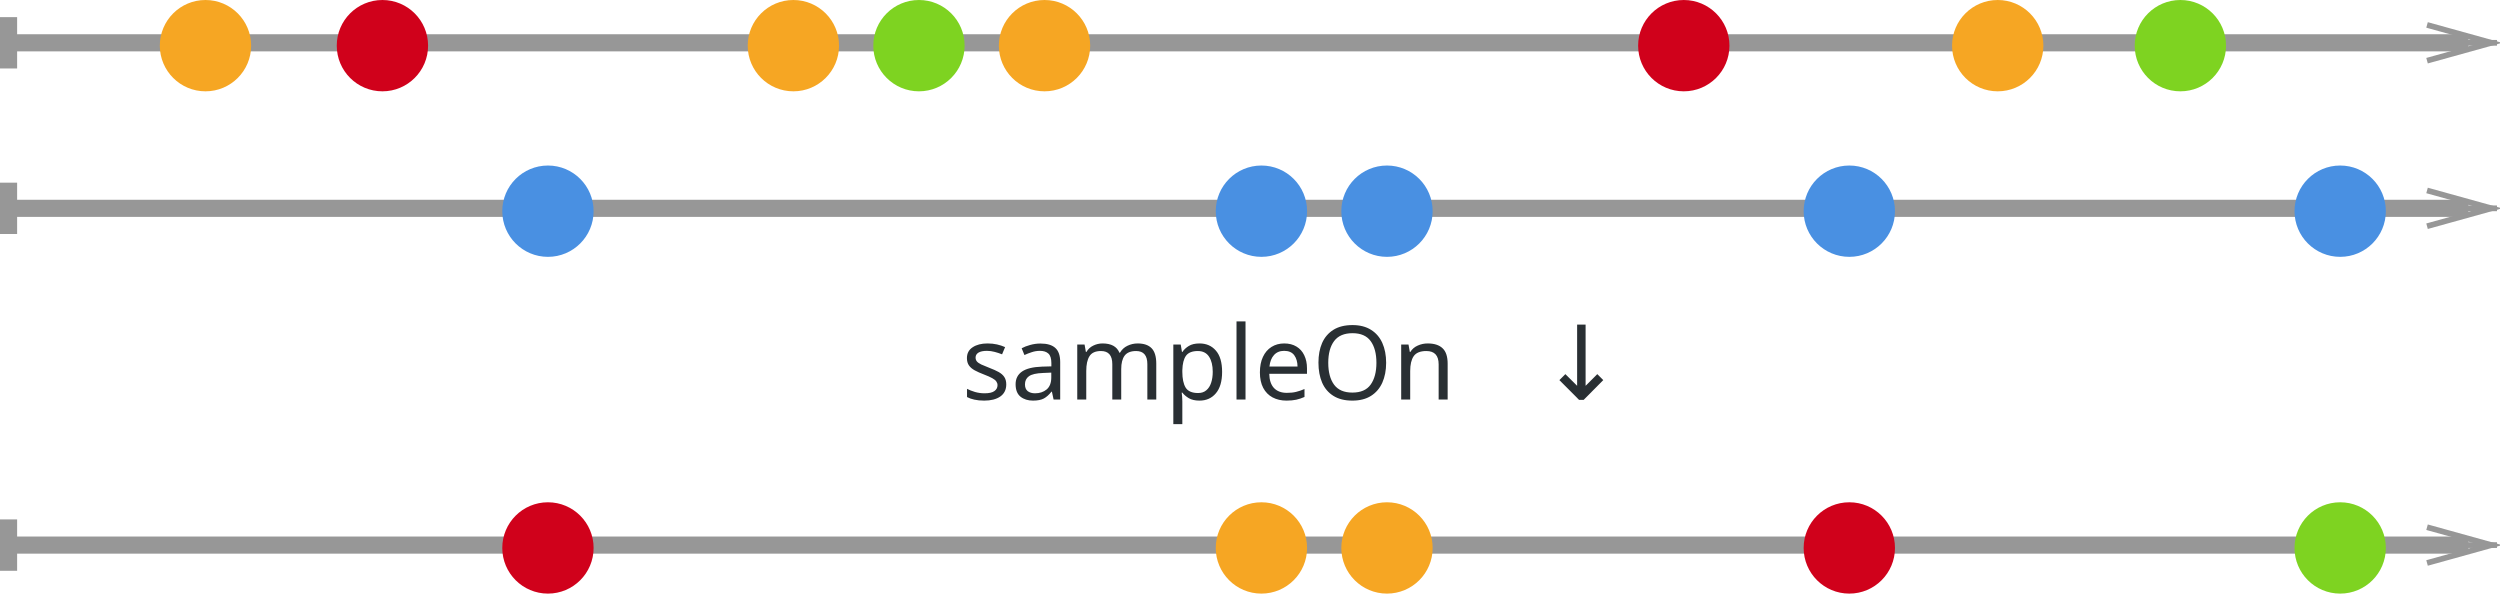
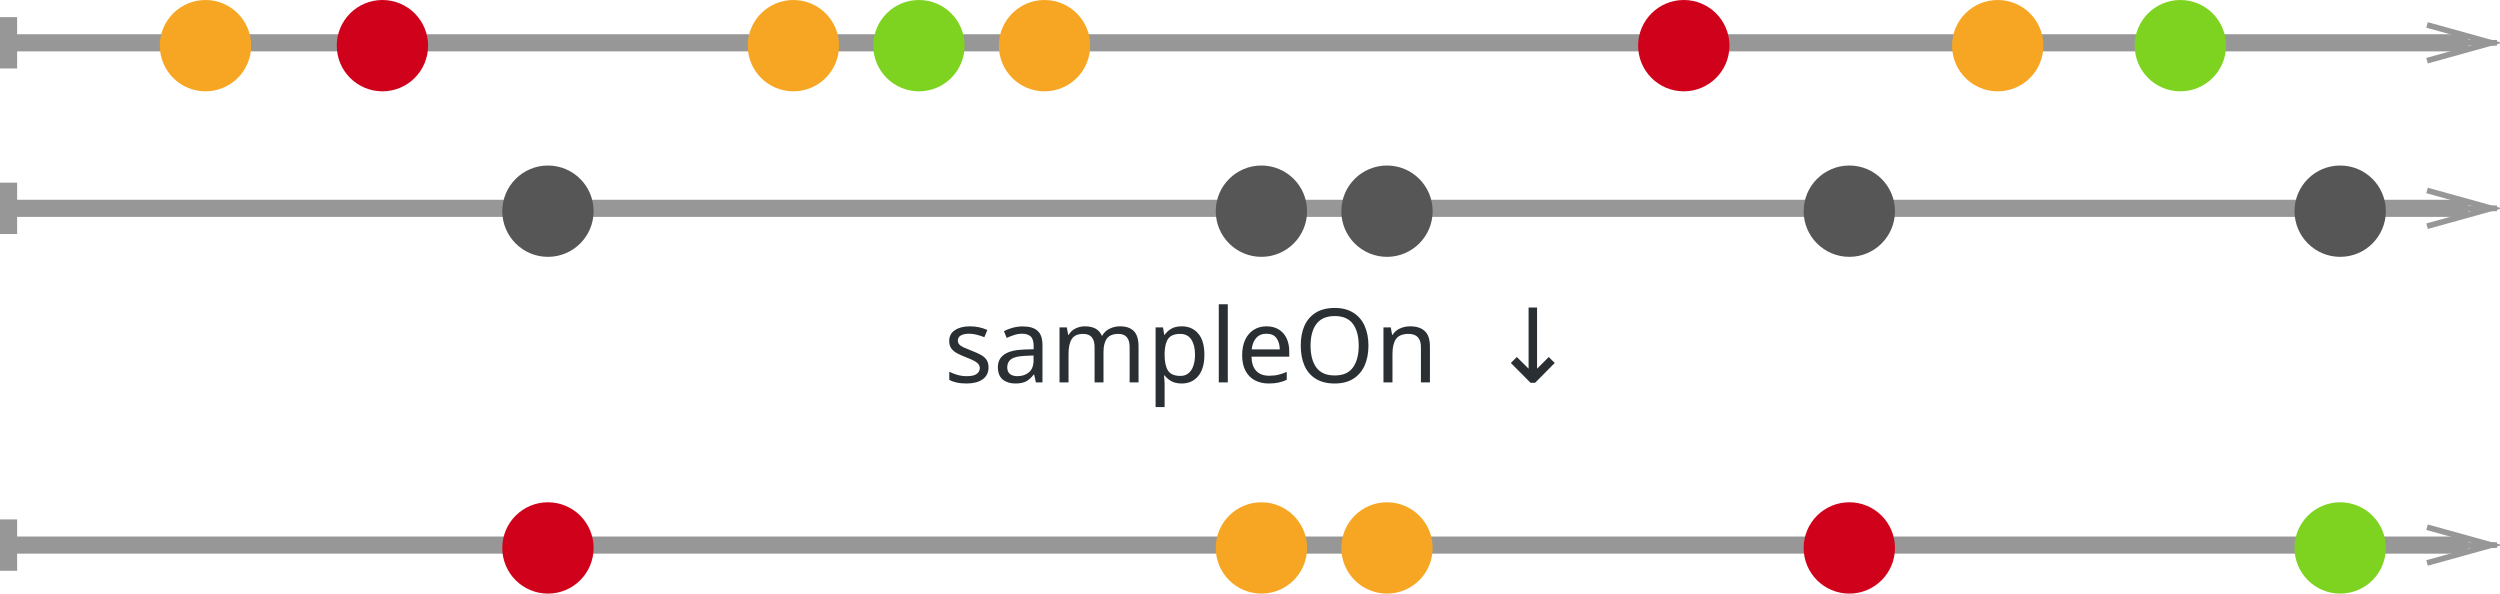
<svg xmlns="http://www.w3.org/2000/svg" width="438px" height="104px" viewBox="0 0 438 104" version="1.1">
  <defs />
  <g id="Page-1" stroke="none" stroke-width="1" fill="none" fill-rule="evenodd">
    <g id="Group" transform="translate(1, 0)">
      <g id="Group-6" transform="translate(0, 94)" />
      <g id="Group-8">
        <path d="M0.5,7.5 L429.971,7.5" id="Line" stroke="#979797" stroke-width="3" stroke-linecap="square" />
        <path id="Line-decoration-1" d="M0.5,4.5 C0.5,6.6 0.5,8.4 0.5,10.5" stroke="#979797" stroke-width="3" stroke-linecap="square" />
        <path d="M6.5,7.5 L435.971,7.5" id="Line-2" stroke="#979797" stroke-linecap="square" />
        <path id="Line-2-decoration-1" d="M424.7,10.5 C428.48,9.45 431.72,8.55 435.5,7.5 C431.72,6.45 428.48,5.55 424.7,4.5" stroke="#979797" stroke-linecap="square" />
        <circle id="Oval-9" fill="#F6A623" cx="35" cy="8" r="8" />
        <circle id="Oval-10" fill="#D0011B" cx="66" cy="8" r="8" />
        <circle id="Oval-11" fill="#F6A623" cx="138" cy="8" r="8" />
        <circle id="Oval-12" fill="#7ED321" cx="160" cy="8" r="8" />
        <circle id="Oval-13" fill="#F6A623" cx="182" cy="8" r="8" />
        <circle id="Oval-14" fill="#D0011B" cx="294" cy="8" r="8" />
        <circle id="Oval-15" fill="#F6A623" cx="349" cy="8" r="8" />
        <circle id="Oval-16" fill="#7ED321" cx="381" cy="8" r="8" />
      </g>
      <g id="Group-5" transform="translate(0, 29)">
        <path d="M0.5,7.5 L429.971,7.5" id="Line" stroke="#979797" stroke-width="3" stroke-linecap="square" />
        <path id="Line-decoration-1" d="M0.5,4.5 C0.5,6.6 0.5,8.4 0.5,10.5" stroke="#979797" stroke-width="3" stroke-linecap="square" />
        <path d="M6.5,7.5 L435.971,7.5" id="Line-2" stroke="#979797" stroke-linecap="square" />
        <path id="Line-2-decoration-1" d="M424.7,10.5 C428.48,9.45 431.72,8.55 435.5,7.5 C431.72,6.45 428.48,5.55 424.7,4.5" stroke="#979797" stroke-linecap="square" />
-         <circle id="Oval-9" fill="#4990E2" cx="95" cy="8" r="8" />
-         <circle id="Oval-12" fill="#4990E2" cx="220" cy="8" r="8" />
-         <circle id="Oval-13" fill="#4990E2" cx="242" cy="8" r="8" />
-         <circle id="Oval-14" fill="#4990E2" cx="323" cy="8" r="8" />
-         <circle id="Oval-15" fill="#4990E2" cx="409" cy="8" r="8" />
+         <circle id="Oval-9" fill="#565656" cx="95" cy="8" r="8" />
+         <circle id="Oval-12" fill="#565656" cx="220" cy="8" r="8" />
+         <circle id="Oval-13" fill="#565656" cx="242" cy="8" r="8" />
+         <circle id="Oval-14" fill="#565656" cx="323" cy="8" r="8" />
+         <circle id="Oval-15" fill="#565656" cx="409" cy="8" r="8" />
      </g>
      <path d="M0.5,95.5 L429.971,95.5" id="Line" stroke="#979797" stroke-width="3" stroke-linecap="square" />
      <path id="Line-decoration-1" d="M0.5,92.5 C0.5,94.6 0.5,96.4 0.5,98.5" stroke="#979797" stroke-width="3" stroke-linecap="square" />
      <path d="M6.5,95.5 L435.971,95.5" id="Line-2" stroke="#979797" stroke-linecap="square" />
      <path id="Line-2-decoration-1" d="M424.7,98.5 C428.48,97.45 431.72,96.55 435.5,95.5 C431.72,94.45 428.48,93.55 424.7,92.5" stroke="#979797" stroke-linecap="square" />
      <g id="Group-7" transform="translate(87, 88)">
        <circle id="Oval-9" fill="#D0011B" cx="8" cy="8" r="8" />
        <circle id="Oval-12" fill="#F6A623" cx="133" cy="8" r="8" />
        <circle id="Oval-13" fill="#F6A623" cx="155" cy="8" r="8" />
        <circle id="Oval-14" fill="#D0011B" cx="236" cy="8" r="8" />
        <circle id="Oval-15" fill="#7ED321" cx="322" cy="8" r="8" />
      </g>
-       <text id="↓-sampleOn-↓" font-family="Lucida Grande" font-size="18" font-weight="normal" fill="#292F33">
-         <tspan x="167.483" y="70" font-family="Gotham" font-weight="313">sampleOn </tspan>
-         <tspan x="268.517" y="70">↓</tspan>
+       <text id="sampleOn-↓" font-family="Gotham" font-size="18" font-weight="313" fill="#292F33">
+         <tspan x="164.378" y="67">sampleOn </tspan>
+         <tspan x="260.012" y="67" font-family="Lucida Grande" font-weight="normal">↓</tspan>
      </text>
    </g>
  </g>
</svg>
